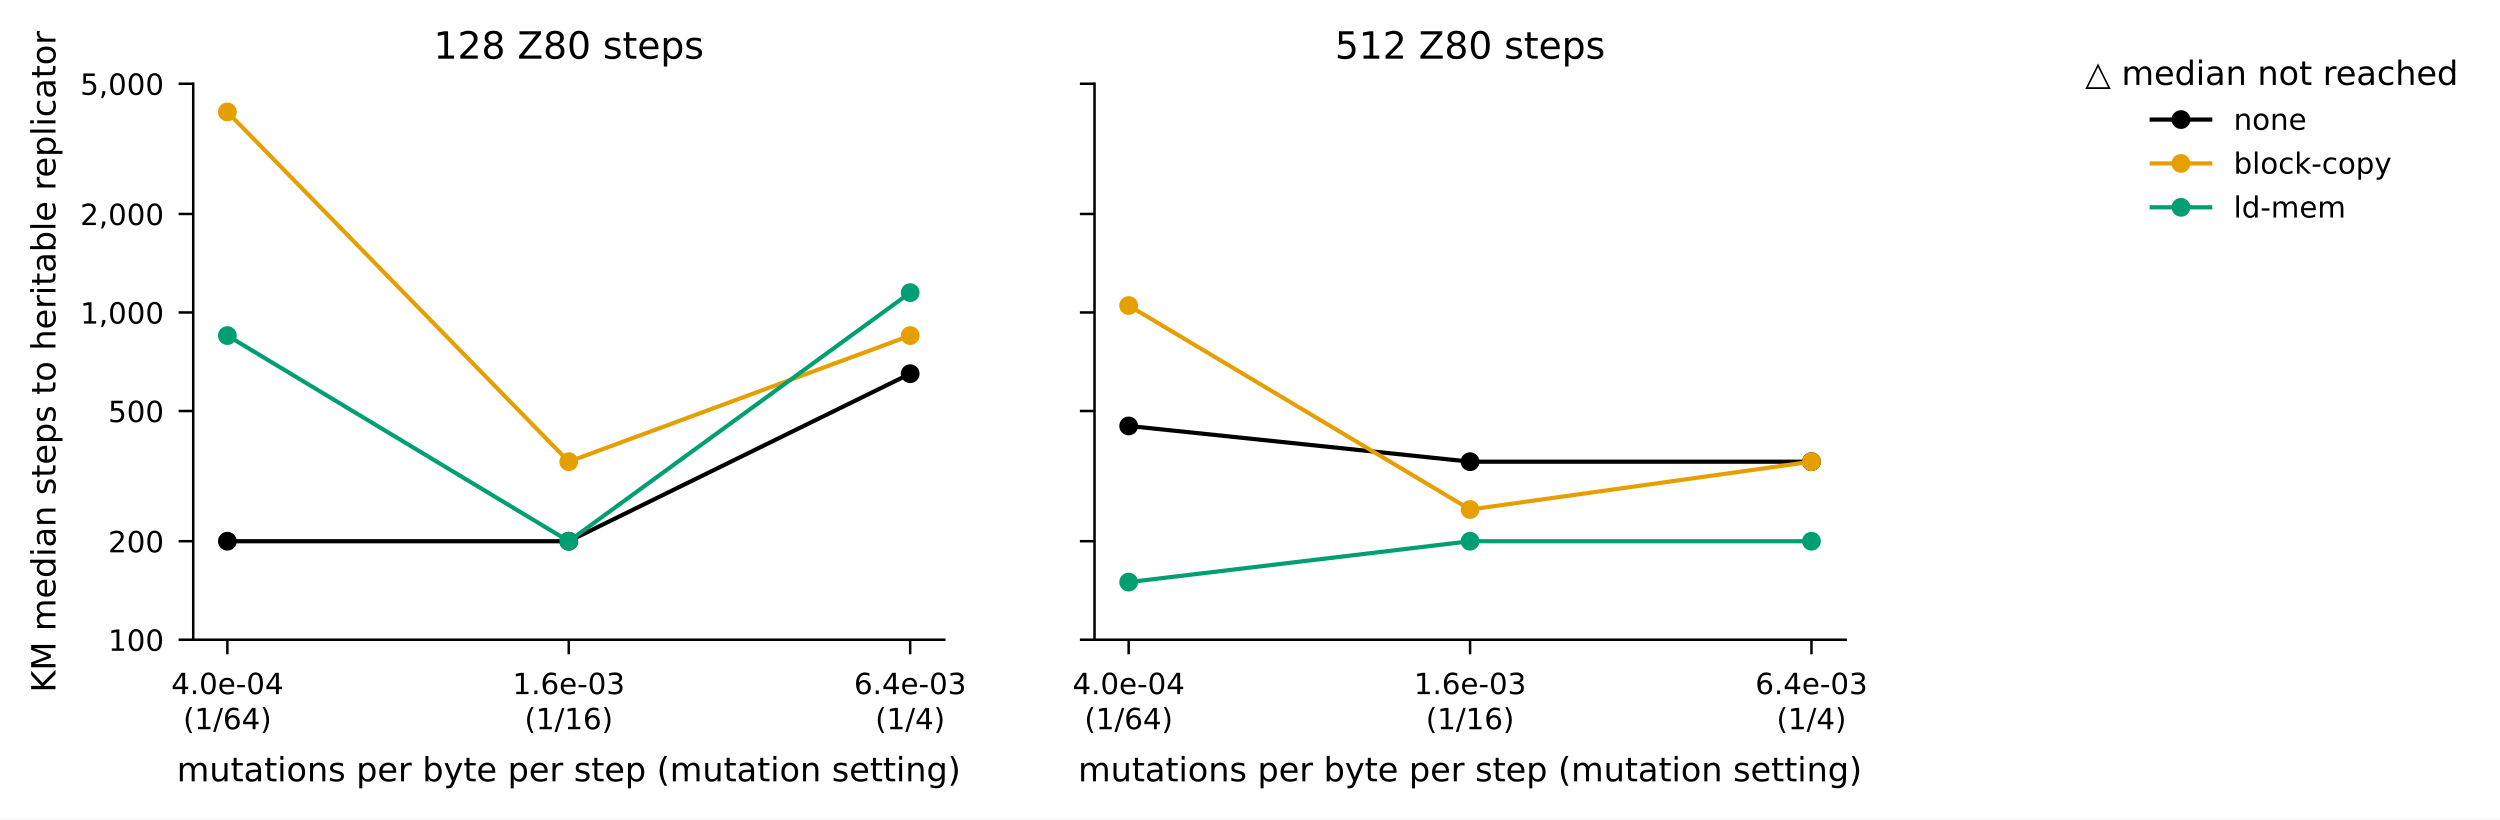
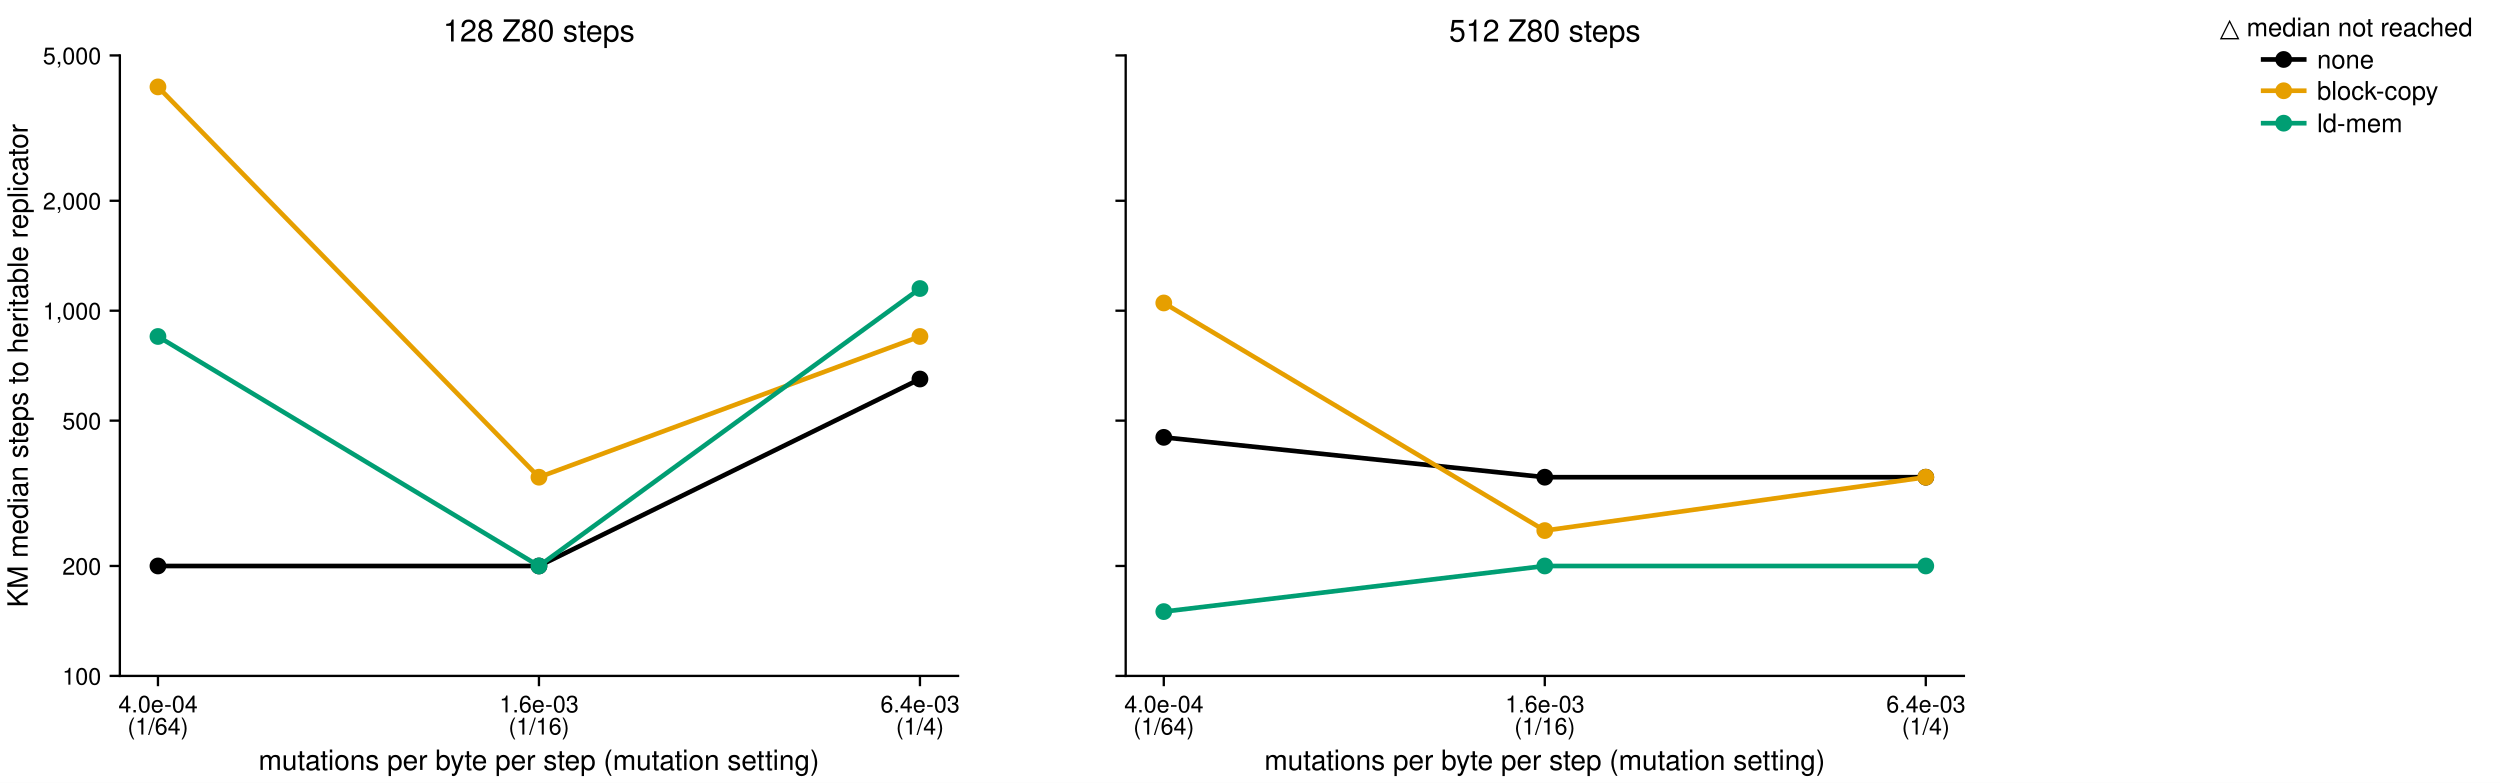
- <svg xmlns="http://www.w3.org/2000/svg" xmlns:xlink="http://www.w3.org/1999/xlink" width="598.275pt" height="196.097pt" viewBox="0 0 598.275 196.097" version="1.1">
+ <svg xmlns="http://www.w3.org/2000/svg" xmlns:xlink="http://www.w3.org/1999/xlink" width="536.1pt" height="167.877pt" viewBox="0 0 536.1 167.877" version="1.1">
  <defs>
    <style type="text/css">*{stroke-linejoin: round; stroke-linecap: butt}</style>
  </defs>
  <g id="figure_1">
    <g id="patch_1">
-       <path d="M 0 196.097  L 598.275 196.097  L 598.275 0  L 0 0  z " style="fill: #ffffff" />
+       <path d="M 0 167.877  L 536.1 167.877  L 536.1 0  L 0 0  z " style="fill: #ffffff" />
    </g>
    <g id="axes_1">
      <g id="patch_2">
-         <path d="M 46.24 153.094  L 225.983 153.094  L 225.983 20.038  L 46.24 20.038  z " style="fill: #ffffff" />
+         <path d="M 25.702 144.942  L 205.444 144.942  L 205.444 11.886  L 25.702 11.886  z " style="fill: #ffffff" />
      </g>
      <g id="matplotlib.axis_1">
        <g id="xtick_1">
          <g id="line2d_1">
            <defs>
-               <path id="m08d2c8165e" d="M 0 0  L 0 3.5  " style="stroke: #000000; stroke-width: 0.6" />
+               <path id="m6f0fa02951" d="M 0 0  L 0 2.2  " style="stroke: #000000; stroke-width: 0.5" />
            </defs>
            <g>
-               <use xlink:href="#m08d2c8165e" x="54.41" y="153.094" style="stroke: #000000; stroke-width: 0.6" />
+               <use xlink:href="#m6f0fa02951" x="33.872" y="144.942" style="stroke: #000000; stroke-width: 0.5" />
            </g>
          </g>
          <g id="text_1">
-             <text style="font-size: 7px; font-family: 'DejaVu Sans', 'Bitstream Vera Sans', 'Computer Modern Sans Serif', 'Lucida Grande', 'Verdana', 'Geneva', 'Lucid', 'Arial', 'Helvetica', 'Avant Garde', sans-serif" transform="translate(40.97425 166.1129)">4.0e-04</text>
-             <text style="font-size: 7px; font-family: 'DejaVu Sans', 'Bitstream Vera Sans', 'Computer Modern Sans Serif', 'Lucida Grande', 'Verdana', 'Geneva', 'Lucid', 'Arial', 'Helvetica', 'Avant Garde', sans-serif" transform="translate(43.81964 174.5143)">(1/64)</text>
+             <text style="font-size: 5px; font-family: 'Helvetica', 'Arial', 'Liberation Sans', 'DejaVu Sans', sans-serif" transform="translate(25.39354 152.7665)">4.0e-04</text>
+             <text style="font-size: 5px; font-family: 'Helvetica', 'Arial', 'Liberation Sans', 'DejaVu Sans', sans-serif" transform="translate(27.34159 157.515)">(1/64)</text>
          </g>
        </g>
        <g id="xtick_2">
          <g id="line2d_2">
            <g>
-               <use xlink:href="#m08d2c8165e" x="136.111" y="153.094" style="stroke: #000000; stroke-width: 0.6" />
+               <use xlink:href="#m6f0fa02951" x="115.573" y="144.942" style="stroke: #000000; stroke-width: 0.5" />
            </g>
          </g>
          <g id="text_2">
-             <text style="font-size: 7px; font-family: 'DejaVu Sans', 'Bitstream Vera Sans', 'Computer Modern Sans Serif', 'Lucida Grande', 'Verdana', 'Geneva', 'Lucid', 'Arial', 'Helvetica', 'Avant Garde', sans-serif" transform="translate(122.6753 166.1129)">1.6e-03</text>
-             <text style="font-size: 7px; font-family: 'DejaVu Sans', 'Bitstream Vera Sans', 'Computer Modern Sans Serif', 'Lucida Grande', 'Verdana', 'Geneva', 'Lucid', 'Arial', 'Helvetica', 'Avant Garde', sans-serif" transform="translate(125.5207 174.5143)">(1/16)</text>
+             <text style="font-size: 5px; font-family: 'Helvetica', 'Arial', 'Liberation Sans', 'DejaVu Sans', sans-serif" transform="translate(107.0946 152.7665)">1.6e-03</text>
+             <text style="font-size: 5px; font-family: 'Helvetica', 'Arial', 'Liberation Sans', 'DejaVu Sans', sans-serif" transform="translate(109.0426 157.515)">(1/16)</text>
          </g>
        </g>
        <g id="xtick_3">
          <g id="line2d_3">
            <g>
-               <use xlink:href="#m08d2c8165e" x="217.813" y="153.094" style="stroke: #000000; stroke-width: 0.6" />
+               <use xlink:href="#m6f0fa02951" x="197.274" y="144.942" style="stroke: #000000; stroke-width: 0.5" />
            </g>
          </g>
          <g id="text_3">
-             <text style="font-size: 7px; font-family: 'DejaVu Sans', 'Bitstream Vera Sans', 'Computer Modern Sans Serif', 'Lucida Grande', 'Verdana', 'Geneva', 'Lucid', 'Arial', 'Helvetica', 'Avant Garde', sans-serif" transform="translate(204.3763 166.1129)">6.4e-03</text>
-             <text style="font-size: 7px; font-family: 'DejaVu Sans', 'Bitstream Vera Sans', 'Computer Modern Sans Serif', 'Lucida Grande', 'Verdana', 'Geneva', 'Lucid', 'Arial', 'Helvetica', 'Avant Garde', sans-serif" transform="translate(209.4486 174.5143)">(1/4)</text>
+             <text style="font-size: 5px; font-family: 'Helvetica', 'Arial', 'Liberation Sans', 'DejaVu Sans', sans-serif" transform="translate(188.7956 152.7665)">6.4e-03</text>
+             <text style="font-size: 5px; font-family: 'Helvetica', 'Arial', 'Liberation Sans', 'DejaVu Sans', sans-serif" transform="translate(192.1339 157.515)">(1/4)</text>
          </g>
        </g>
        <g id="text_4">
-           <text style="font-size: 8px; font-family: 'DejaVu Sans', 'Bitstream Vera Sans', 'Computer Modern Sans Serif', 'Lucida Grande', 'Verdana', 'Geneva', 'Lucid', 'Arial', 'Helvetica', 'Avant Garde', sans-serif; text-anchor: middle" x="136.111" y="186.975" transform="rotate(-0 136.1115 186.9754)">mutations per byte per step (mutation setting)</text>
+           <text style="font-size: 6px; font-family: 'Helvetica', 'Arial', 'Liberation Sans', 'DejaVu Sans', sans-serif; text-anchor: middle" x="115.573" y="165.11" transform="rotate(-0 115.5727 165.1098)">mutations per byte per step (mutation setting)</text>
        </g>
      </g>
      <g id="matplotlib.axis_2">
        <g id="ytick_1">
          <g id="line2d_4">
            <defs>
-               <path id="m6458110f18" d="M 0 0  L -3.5 0  " style="stroke: #000000; stroke-width: 0.6" />
+               <path id="m65be982e08" d="M 0 0  L -2.2 0  " style="stroke: #000000; stroke-width: 0.5" />
            </defs>
            <g>
-               <use xlink:href="#m6458110f18" x="46.24" y="153.094" style="stroke: #000000; stroke-width: 0.6" />
+               <use xlink:href="#m65be982e08" x="25.702" y="144.942" style="stroke: #000000; stroke-width: 0.5" />
            </g>
          </g>
          <g id="text_5">
-             <text style="font-size: 7px; font-family: 'DejaVu Sans', 'Bitstream Vera Sans', 'Computer Modern Sans Serif', 'Lucida Grande', 'Verdana', 'Geneva', 'Lucid', 'Arial', 'Helvetica', 'Avant Garde', sans-serif; text-anchor: end" x="39.24" y="155.753" transform="rotate(-0 39.24031 155.7531)">100</text>
+             <text style="font-size: 5px; font-family: 'Helvetica', 'Arial', 'Liberation Sans', 'DejaVu Sans', sans-serif; text-anchor: end" x="21.702" y="146.817" transform="rotate(-0 21.70156 146.817)">100</text>
          </g>
        </g>
        <g id="ytick_2">
          <g id="line2d_5">
            <g>
-               <use xlink:href="#m6458110f18" x="46.24" y="129.519" style="stroke: #000000; stroke-width: 0.6" />
+               <use xlink:href="#m65be982e08" x="25.702" y="121.367" style="stroke: #000000; stroke-width: 0.5" />
            </g>
          </g>
          <g id="text_6">
-             <text style="font-size: 7px; font-family: 'DejaVu Sans', 'Bitstream Vera Sans', 'Computer Modern Sans Serif', 'Lucida Grande', 'Verdana', 'Geneva', 'Lucid', 'Arial', 'Helvetica', 'Avant Garde', sans-serif; text-anchor: end" x="39.24" y="132.178" transform="rotate(-0 39.24031 132.1777)">200</text>
+             <text style="font-size: 5px; font-family: 'Helvetica', 'Arial', 'Liberation Sans', 'DejaVu Sans', sans-serif; text-anchor: end" x="21.702" y="123.242" transform="rotate(-0 21.70156 123.2416)">200</text>
          </g>
        </g>
        <g id="ytick_3">
          <g id="line2d_6">
            <g>
-               <use xlink:href="#m6458110f18" x="46.24" y="98.354" style="stroke: #000000; stroke-width: 0.6" />
+               <use xlink:href="#m65be982e08" x="25.702" y="90.202" style="stroke: #000000; stroke-width: 0.5" />
            </g>
          </g>
          <g id="text_7">
-             <text style="font-size: 7px; font-family: 'DejaVu Sans', 'Bitstream Vera Sans', 'Computer Modern Sans Serif', 'Lucida Grande', 'Verdana', 'Geneva', 'Lucid', 'Arial', 'Helvetica', 'Avant Garde', sans-serif; text-anchor: end" x="39.24" y="101.013" transform="rotate(-0 39.24031 101.0128)">500</text>
+             <text style="font-size: 5px; font-family: 'Helvetica', 'Arial', 'Liberation Sans', 'DejaVu Sans', sans-serif; text-anchor: end" x="21.702" y="92.077" transform="rotate(-0 21.70156 92.07668)">500</text>
          </g>
        </g>
        <g id="ytick_4">
          <g id="line2d_7">
            <g>
-               <use xlink:href="#m6458110f18" x="46.24" y="74.778" style="stroke: #000000; stroke-width: 0.6" />
+               <use xlink:href="#m65be982e08" x="25.702" y="66.626" style="stroke: #000000; stroke-width: 0.5" />
            </g>
          </g>
          <g id="text_8">
-             <text style="font-size: 7px; font-family: 'DejaVu Sans', 'Bitstream Vera Sans', 'Computer Modern Sans Serif', 'Lucida Grande', 'Verdana', 'Geneva', 'Lucid', 'Arial', 'Helvetica', 'Avant Garde', sans-serif; text-anchor: end" x="39.24" y="77.437" transform="rotate(-0 39.24031 77.43739)">1,000</text>
+             <text style="font-size: 5px; font-family: 'Helvetica', 'Arial', 'Liberation Sans', 'DejaVu Sans', sans-serif; text-anchor: end" x="21.702" y="68.501" transform="rotate(-0 21.70156 68.50132)">1,000</text>
          </g>
        </g>
        <g id="ytick_5">
          <g id="line2d_8">
            <g>
-               <use xlink:href="#m6458110f18" x="46.24" y="51.203" style="stroke: #000000; stroke-width: 0.6" />
+               <use xlink:href="#m65be982e08" x="25.702" y="43.051" style="stroke: #000000; stroke-width: 0.5" />
            </g>
          </g>
          <g id="text_9">
-             <text style="font-size: 7px; font-family: 'DejaVu Sans', 'Bitstream Vera Sans', 'Computer Modern Sans Serif', 'Lucida Grande', 'Verdana', 'Geneva', 'Lucid', 'Arial', 'Helvetica', 'Avant Garde', sans-serif; text-anchor: end" x="39.24" y="53.862" transform="rotate(-0 39.24031 53.86201)">2,000</text>
+             <text style="font-size: 5px; font-family: 'Helvetica', 'Arial', 'Liberation Sans', 'DejaVu Sans', sans-serif; text-anchor: end" x="21.702" y="44.926" transform="rotate(-0 21.70156 44.92594)">2,000</text>
          </g>
        </g>
        <g id="ytick_6">
          <g id="line2d_9">
            <g>
-               <use xlink:href="#m6458110f18" x="46.24" y="20.038" style="stroke: #000000; stroke-width: 0.6" />
+               <use xlink:href="#m65be982e08" x="25.702" y="11.886" style="stroke: #000000; stroke-width: 0.5" />
            </g>
          </g>
          <g id="text_10">
-             <text style="font-size: 7px; font-family: 'DejaVu Sans', 'Bitstream Vera Sans', 'Computer Modern Sans Serif', 'Lucida Grande', 'Verdana', 'Geneva', 'Lucid', 'Arial', 'Helvetica', 'Avant Garde', sans-serif; text-anchor: end" x="39.24" y="22.697" transform="rotate(-0 39.24031 22.69707)">5,000</text>
+             <text style="font-size: 5px; font-family: 'Helvetica', 'Arial', 'Liberation Sans', 'DejaVu Sans', sans-serif; text-anchor: end" x="21.702" y="13.761" transform="rotate(-0 21.70156 13.761)">5,000</text>
          </g>
        </g>
        <g id="text_11">
-           <text style="font-size: 8px; font-family: 'DejaVu Sans', 'Bitstream Vera Sans', 'Computer Modern Sans Serif', 'Lucida Grande', 'Verdana', 'Geneva', 'Lucid', 'Arial', 'Helvetica', 'Avant Garde', sans-serif; text-anchor: middle" x="13.279" y="86.566" transform="rotate(-90 13.27875 86.56589)">KM median steps to heritable replicator</text>
+           <text style="font-size: 6px; font-family: 'Helvetica', 'Arial', 'Liberation Sans', 'DejaVu Sans', sans-serif; text-anchor: middle" x="5.94" y="78.414" transform="rotate(-90 5.94 78.414)">KM median steps to heritable replicator</text>
        </g>
      </g>
      <g id="line2d_10">
-         <path d="M 217.813 89.43  L 136.111 129.519  L 54.41 129.519  " clip-path="url(#pa52a1757a3)" style="fill: none; stroke: #000000; stroke-linecap: square" />
+         <path d="M 197.274 81.278  L 115.573 121.367  L 33.872 121.367  " clip-path="url(#p2dffeeaa88)" style="fill: none; stroke: #000000; stroke-linecap: square" />
        <defs>
-           <path id="m6180ba993c" d="M 0 1.75  C 0.464 1.75 0.909 1.566 1.237 1.237  C 1.566 0.909 1.75 0.464 1.75 0  C 1.75 -0.464 1.566 -0.909 1.237 -1.237  C 0.909 -1.566 0.464 -1.75 0 -1.75  C -0.464 -1.75 -0.909 -1.566 -1.237 -1.237  C -1.566 -0.909 -1.75 -0.464 -1.75 0  C -1.75 0.464 -1.566 0.909 -1.237 1.237  C -0.909 1.566 -0.464 1.75 0 1.75  z " style="stroke: #000000" />
+           <path id="m3561cf6b6a" d="M 0 1.5  C 0.398 1.5 0.779 1.342 1.061 1.061  C 1.342 0.779 1.5 0.398 1.5 0  C 1.5 -0.398 1.342 -0.779 1.061 -1.061  C 0.779 -1.342 0.398 -1.5 0 -1.5  C -0.398 -1.5 -0.779 -1.342 -1.061 -1.061  C -1.342 -0.779 -1.5 -0.398 -1.5 0  C -1.5 0.398 -1.342 0.779 -1.061 1.061  C -0.779 1.342 -0.398 1.5 0 1.5  z " style="stroke: #000000; stroke-width: 0.6" />
        </defs>
-         <g clip-path="url(#pa52a1757a3)">
-           <use xlink:href="#m6180ba993c" x="217.813" y="89.43" style="stroke: #000000" />
-           <use xlink:href="#m6180ba993c" x="136.111" y="129.519" style="stroke: #000000" />
-           <use xlink:href="#m6180ba993c" x="54.41" y="129.519" style="stroke: #000000" />
+         <g clip-path="url(#p2dffeeaa88)">
+           <use xlink:href="#m3561cf6b6a" x="197.274" y="81.278" style="stroke: #000000; stroke-width: 0.6" />
+           <use xlink:href="#m3561cf6b6a" x="115.573" y="121.367" style="stroke: #000000; stroke-width: 0.6" />
+           <use xlink:href="#m3561cf6b6a" x="33.872" y="121.367" style="stroke: #000000; stroke-width: 0.6" />
        </g>
      </g>
      <g id="line2d_11" />
      <g id="line2d_12">
-         <path d="M 217.813 80.306  L 136.111 110.485  L 54.41 26.788  " clip-path="url(#pa52a1757a3)" style="fill: none; stroke: #e69f00; stroke-linecap: square" />
+         <path d="M 197.274 72.154  L 115.573 102.333  L 33.872 18.636  " clip-path="url(#p2dffeeaa88)" style="fill: none; stroke: #e69f00; stroke-linecap: square" />
        <defs>
-           <path id="me42716a0d8" d="M 0 1.75  C 0.464 1.75 0.909 1.566 1.237 1.237  C 1.566 0.909 1.75 0.464 1.75 0  C 1.75 -0.464 1.566 -0.909 1.237 -1.237  C 0.909 -1.566 0.464 -1.75 0 -1.75  C -0.464 -1.75 -0.909 -1.566 -1.237 -1.237  C -1.566 -0.909 -1.75 -0.464 -1.75 0  C -1.75 0.464 -1.566 0.909 -1.237 1.237  C -0.909 1.566 -0.464 1.75 0 1.75  z " style="stroke: #e69f00" />
+           <path id="md699d7820b" d="M 0 1.5  C 0.398 1.5 0.779 1.342 1.061 1.061  C 1.342 0.779 1.5 0.398 1.5 0  C 1.5 -0.398 1.342 -0.779 1.061 -1.061  C 0.779 -1.342 0.398 -1.5 0 -1.5  C -0.398 -1.5 -0.779 -1.342 -1.061 -1.061  C -1.342 -0.779 -1.5 -0.398 -1.5 0  C -1.5 0.398 -1.342 0.779 -1.061 1.061  C -0.779 1.342 -0.398 1.5 0 1.5  z " style="stroke: #e69f00; stroke-width: 0.6" />
        </defs>
-         <g clip-path="url(#pa52a1757a3)">
-           <use xlink:href="#me42716a0d8" x="217.813" y="80.306" style="fill: #e69f00; stroke: #e69f00" />
-           <use xlink:href="#me42716a0d8" x="136.111" y="110.485" style="fill: #e69f00; stroke: #e69f00" />
-           <use xlink:href="#me42716a0d8" x="54.41" y="26.788" style="fill: #e69f00; stroke: #e69f00" />
+         <g clip-path="url(#p2dffeeaa88)">
+           <use xlink:href="#md699d7820b" x="197.274" y="72.154" style="fill: #e69f00; stroke: #e69f00; stroke-width: 0.6" />
+           <use xlink:href="#md699d7820b" x="115.573" y="102.333" style="fill: #e69f00; stroke: #e69f00; stroke-width: 0.6" />
+           <use xlink:href="#md699d7820b" x="33.872" y="18.636" style="fill: #e69f00; stroke: #e69f00; stroke-width: 0.6" />
        </g>
      </g>
      <g id="line2d_13" />
      <g id="line2d_14">
-         <path d="M 217.813 70.025  L 136.111 129.519  L 54.41 80.306  " clip-path="url(#pa52a1757a3)" style="fill: none; stroke: #009e73; stroke-linecap: square" />
+         <path d="M 197.274 61.873  L 115.573 121.367  L 33.872 72.154  " clip-path="url(#p2dffeeaa88)" style="fill: none; stroke: #009e73; stroke-linecap: square" />
        <defs>
-           <path id="m44ba10d159" d="M 0 1.75  C 0.464 1.75 0.909 1.566 1.237 1.237  C 1.566 0.909 1.75 0.464 1.75 0  C 1.75 -0.464 1.566 -0.909 1.237 -1.237  C 0.909 -1.566 0.464 -1.75 0 -1.75  C -0.464 -1.75 -0.909 -1.566 -1.237 -1.237  C -1.566 -0.909 -1.75 -0.464 -1.75 0  C -1.75 0.464 -1.566 0.909 -1.237 1.237  C -0.909 1.566 -0.464 1.75 0 1.75  z " style="stroke: #009e73" />
+           <path id="mbed5faee8a" d="M 0 1.5  C 0.398 1.5 0.779 1.342 1.061 1.061  C 1.342 0.779 1.5 0.398 1.5 0  C 1.5 -0.398 1.342 -0.779 1.061 -1.061  C 0.779 -1.342 0.398 -1.5 0 -1.5  C -0.398 -1.5 -0.779 -1.342 -1.061 -1.061  C -1.342 -0.779 -1.5 -0.398 -1.5 0  C -1.5 0.398 -1.342 0.779 -1.061 1.061  C -0.779 1.342 -0.398 1.5 0 1.5  z " style="stroke: #009e73; stroke-width: 0.6" />
        </defs>
-         <g clip-path="url(#pa52a1757a3)">
-           <use xlink:href="#m44ba10d159" x="217.813" y="70.025" style="fill: #009e73; stroke: #009e73" />
-           <use xlink:href="#m44ba10d159" x="136.111" y="129.519" style="fill: #009e73; stroke: #009e73" />
-           <use xlink:href="#m44ba10d159" x="54.41" y="80.306" style="fill: #009e73; stroke: #009e73" />
+         <g clip-path="url(#p2dffeeaa88)">
+           <use xlink:href="#mbed5faee8a" x="197.274" y="61.873" style="fill: #009e73; stroke: #009e73; stroke-width: 0.6" />
+           <use xlink:href="#mbed5faee8a" x="115.573" y="121.367" style="fill: #009e73; stroke: #009e73; stroke-width: 0.6" />
+           <use xlink:href="#mbed5faee8a" x="33.872" y="72.154" style="fill: #009e73; stroke: #009e73; stroke-width: 0.6" />
        </g>
      </g>
      <g id="line2d_15" />
      <g id="patch_3">
-         <path d="M 46.24 153.094  L 46.24 20.038  " style="fill: none; stroke: #000000; stroke-width: 0.6; stroke-linejoin: miter; stroke-linecap: square" />
+         <path d="M 25.702 144.942  L 25.702 11.886  " style="fill: none; stroke: #000000; stroke-width: 0.5; stroke-linejoin: miter; stroke-linecap: square" />
      </g>
      <g id="patch_4">
-         <path d="M 46.24 153.094  L 225.983 153.094  " style="fill: none; stroke: #000000; stroke-width: 0.6; stroke-linejoin: miter; stroke-linecap: square" />
+         <path d="M 25.702 144.942  L 205.444 144.942  " style="fill: none; stroke: #000000; stroke-width: 0.5; stroke-linejoin: miter; stroke-linecap: square" />
      </g>
      <g id="text_12">
-         <text style="font-size: 9px; font-family: 'DejaVu Sans', 'Bitstream Vera Sans', 'Computer Modern Sans Serif', 'Lucida Grande', 'Verdana', 'Geneva', 'Lucid', 'Arial', 'Helvetica', 'Avant Garde', sans-serif; text-anchor: middle" x="136.111" y="14.038" transform="rotate(-0 136.1115 14.03789)">128 Z80 steps</text>
+         <text style="font-size: 6.5px; font-family: 'Helvetica', 'Arial', 'Liberation Sans', 'DejaVu Sans', sans-serif; text-anchor: middle" x="115.573" y="8.886" transform="rotate(-0 115.5727 8.886)">128 Z80 steps</text>
      </g>
    </g>
    <g id="axes_2">
      <g id="patch_5">
-         <path d="M 261.931 153.094  L 441.673 153.094  L 441.673 20.038  L 261.931 20.038  z " style="fill: #ffffff" />
+         <path d="M 241.392 144.942  L 421.135 144.942  L 421.135 11.886  L 241.392 11.886  z " style="fill: #ffffff" />
      </g>
      <g id="matplotlib.axis_3">
        <g id="xtick_4">
          <g id="line2d_16">
            <g>
-               <use xlink:href="#m08d2c8165e" x="270.101" y="153.094" style="stroke: #000000; stroke-width: 0.6" />
+               <use xlink:href="#m6f0fa02951" x="249.562" y="144.942" style="stroke: #000000; stroke-width: 0.5" />
            </g>
          </g>
          <g id="text_13">
-             <text style="font-size: 7px; font-family: 'DejaVu Sans', 'Bitstream Vera Sans', 'Computer Modern Sans Serif', 'Lucida Grande', 'Verdana', 'Geneva', 'Lucid', 'Arial', 'Helvetica', 'Avant Garde', sans-serif" transform="translate(256.665 166.1129)">4.0e-04</text>
-             <text style="font-size: 7px; font-family: 'DejaVu Sans', 'Bitstream Vera Sans', 'Computer Modern Sans Serif', 'Lucida Grande', 'Verdana', 'Geneva', 'Lucid', 'Arial', 'Helvetica', 'Avant Garde', sans-serif" transform="translate(259.5104 174.5143)">(1/64)</text>
+             <text style="font-size: 5px; font-family: 'Helvetica', 'Arial', 'Liberation Sans', 'DejaVu Sans', sans-serif" transform="translate(241.0843 152.7665)">4.0e-04</text>
+             <text style="font-size: 5px; font-family: 'Helvetica', 'Arial', 'Liberation Sans', 'DejaVu Sans', sans-serif" transform="translate(243.0324 157.515)">(1/64)</text>
          </g>
        </g>
        <g id="xtick_5">
          <g id="line2d_17">
            <g>
-               <use xlink:href="#m08d2c8165e" x="351.802" y="153.094" style="stroke: #000000; stroke-width: 0.6" />
+               <use xlink:href="#m6f0fa02951" x="331.263" y="144.942" style="stroke: #000000; stroke-width: 0.5" />
            </g>
          </g>
          <g id="text_14">
-             <text style="font-size: 7px; font-family: 'DejaVu Sans', 'Bitstream Vera Sans', 'Computer Modern Sans Serif', 'Lucida Grande', 'Verdana', 'Geneva', 'Lucid', 'Arial', 'Helvetica', 'Avant Garde', sans-serif" transform="translate(338.3661 166.1129)">1.6e-03</text>
-             <text style="font-size: 7px; font-family: 'DejaVu Sans', 'Bitstream Vera Sans', 'Computer Modern Sans Serif', 'Lucida Grande', 'Verdana', 'Geneva', 'Lucid', 'Arial', 'Helvetica', 'Avant Garde', sans-serif" transform="translate(341.2115 174.5143)">(1/16)</text>
+             <text style="font-size: 5px; font-family: 'Helvetica', 'Arial', 'Liberation Sans', 'DejaVu Sans', sans-serif" transform="translate(322.7854 152.7665)">1.6e-03</text>
+             <text style="font-size: 5px; font-family: 'Helvetica', 'Arial', 'Liberation Sans', 'DejaVu Sans', sans-serif" transform="translate(324.7334 157.515)">(1/16)</text>
          </g>
        </g>
        <g id="xtick_6">
          <g id="line2d_18">
            <g>
-               <use xlink:href="#m08d2c8165e" x="433.503" y="153.094" style="stroke: #000000; stroke-width: 0.6" />
+               <use xlink:href="#m6f0fa02951" x="412.965" y="144.942" style="stroke: #000000; stroke-width: 0.5" />
            </g>
          </g>
          <g id="text_15">
-             <text style="font-size: 7px; font-family: 'DejaVu Sans', 'Bitstream Vera Sans', 'Computer Modern Sans Serif', 'Lucida Grande', 'Verdana', 'Geneva', 'Lucid', 'Arial', 'Helvetica', 'Avant Garde', sans-serif" transform="translate(420.0671 166.1129)">6.4e-03</text>
-             <text style="font-size: 7px; font-family: 'DejaVu Sans', 'Bitstream Vera Sans', 'Computer Modern Sans Serif', 'Lucida Grande', 'Verdana', 'Geneva', 'Lucid', 'Arial', 'Helvetica', 'Avant Garde', sans-serif" transform="translate(425.1394 174.5143)">(1/4)</text>
+             <text style="font-size: 5px; font-family: 'Helvetica', 'Arial', 'Liberation Sans', 'DejaVu Sans', sans-serif" transform="translate(404.4864 152.7665)">6.4e-03</text>
+             <text style="font-size: 5px; font-family: 'Helvetica', 'Arial', 'Liberation Sans', 'DejaVu Sans', sans-serif" transform="translate(407.8247 157.515)">(1/4)</text>
          </g>
        </g>
        <g id="text_16">
-           <text style="font-size: 8px; font-family: 'DejaVu Sans', 'Bitstream Vera Sans', 'Computer Modern Sans Serif', 'Lucida Grande', 'Verdana', 'Geneva', 'Lucid', 'Arial', 'Helvetica', 'Avant Garde', sans-serif; text-anchor: middle" x="351.802" y="186.975" transform="rotate(-0 351.8022 186.9754)">mutations per byte per step (mutation setting)</text>
+           <text style="font-size: 6px; font-family: 'Helvetica', 'Arial', 'Liberation Sans', 'DejaVu Sans', sans-serif; text-anchor: middle" x="331.263" y="165.11" transform="rotate(-0 331.2635 165.1098)">mutations per byte per step (mutation setting)</text>
        </g>
      </g>
      <g id="matplotlib.axis_4">
        <g id="ytick_7">
          <g id="line2d_19">
            <g>
-               <use xlink:href="#m6458110f18" x="261.931" y="153.094" style="stroke: #000000; stroke-width: 0.6" />
+               <use xlink:href="#m65be982e08" x="241.392" y="144.942" style="stroke: #000000; stroke-width: 0.5" />
            </g>
          </g>
        </g>
        <g id="ytick_8">
          <g id="line2d_20">
            <g>
-               <use xlink:href="#m6458110f18" x="261.931" y="129.519" style="stroke: #000000; stroke-width: 0.6" />
+               <use xlink:href="#m65be982e08" x="241.392" y="121.367" style="stroke: #000000; stroke-width: 0.5" />
            </g>
          </g>
        </g>
        <g id="ytick_9">
          <g id="line2d_21">
            <g>
-               <use xlink:href="#m6458110f18" x="261.931" y="98.354" style="stroke: #000000; stroke-width: 0.6" />
+               <use xlink:href="#m65be982e08" x="241.392" y="90.202" style="stroke: #000000; stroke-width: 0.5" />
            </g>
          </g>
        </g>
        <g id="ytick_10">
          <g id="line2d_22">
            <g>
-               <use xlink:href="#m6458110f18" x="261.931" y="74.778" style="stroke: #000000; stroke-width: 0.6" />
+               <use xlink:href="#m65be982e08" x="241.392" y="66.626" style="stroke: #000000; stroke-width: 0.5" />
            </g>
          </g>
        </g>
        <g id="ytick_11">
          <g id="line2d_23">
            <g>
-               <use xlink:href="#m6458110f18" x="261.931" y="51.203" style="stroke: #000000; stroke-width: 0.6" />
+               <use xlink:href="#m65be982e08" x="241.392" y="43.051" style="stroke: #000000; stroke-width: 0.5" />
            </g>
          </g>
        </g>
        <g id="ytick_12">
          <g id="line2d_24">
            <g>
-               <use xlink:href="#m6458110f18" x="261.931" y="20.038" style="stroke: #000000; stroke-width: 0.6" />
+               <use xlink:href="#m65be982e08" x="241.392" y="11.886" style="stroke: #000000; stroke-width: 0.5" />
            </g>
          </g>
        </g>
      </g>
      <g id="line2d_25">
-         <path d="M 433.503 110.485  L 351.802 110.485  L 270.101 101.937  " clip-path="url(#pad466b35cc)" style="fill: none; stroke: #000000; stroke-linecap: square" />
-         <g clip-path="url(#pad466b35cc)">
-           <use xlink:href="#m6180ba993c" x="433.503" y="110.485" style="stroke: #000000" />
-           <use xlink:href="#m6180ba993c" x="351.802" y="110.485" style="stroke: #000000" />
-           <use xlink:href="#m6180ba993c" x="270.101" y="101.937" style="stroke: #000000" />
+         <path d="M 412.965 102.333  L 331.263 102.333  L 249.562 93.785  " clip-path="url(#pf3b9cedb4f)" style="fill: none; stroke: #000000; stroke-linecap: square" />
+         <g clip-path="url(#pf3b9cedb4f)">
+           <use xlink:href="#m3561cf6b6a" x="412.965" y="102.333" style="stroke: #000000; stroke-width: 0.6" />
+           <use xlink:href="#m3561cf6b6a" x="331.263" y="102.333" style="stroke: #000000; stroke-width: 0.6" />
+           <use xlink:href="#m3561cf6b6a" x="249.562" y="93.785" style="stroke: #000000; stroke-width: 0.6" />
        </g>
      </g>
      <g id="line2d_26" />
      <g id="line2d_27">
-         <path d="M 433.503 110.485  L 351.802 121.929  L 270.101 73.119  " clip-path="url(#pad466b35cc)" style="fill: none; stroke: #e69f00; stroke-linecap: square" />
-         <g clip-path="url(#pad466b35cc)">
-           <use xlink:href="#me42716a0d8" x="433.503" y="110.485" style="fill: #e69f00; stroke: #e69f00" />
-           <use xlink:href="#me42716a0d8" x="351.802" y="121.929" style="fill: #e69f00; stroke: #e69f00" />
-           <use xlink:href="#me42716a0d8" x="270.101" y="73.119" style="fill: #e69f00; stroke: #e69f00" />
+         <path d="M 412.965 102.333  L 331.263 113.777  L 249.562 64.967  " clip-path="url(#pf3b9cedb4f)" style="fill: none; stroke: #e69f00; stroke-linecap: square" />
+         <g clip-path="url(#pf3b9cedb4f)">
+           <use xlink:href="#md699d7820b" x="412.965" y="102.333" style="fill: #e69f00; stroke: #e69f00; stroke-width: 0.6" />
+           <use xlink:href="#md699d7820b" x="331.263" y="113.777" style="fill: #e69f00; stroke: #e69f00; stroke-width: 0.6" />
+           <use xlink:href="#md699d7820b" x="249.562" y="64.967" style="fill: #e69f00; stroke: #e69f00; stroke-width: 0.6" />
        </g>
      </g>
      <g id="line2d_28" />
      <g id="line2d_29">
-         <path d="M 433.503 129.519  L 351.802 129.519  L 270.101 139.303  " clip-path="url(#pad466b35cc)" style="fill: none; stroke: #009e73; stroke-linecap: square" />
-         <g clip-path="url(#pad466b35cc)">
-           <use xlink:href="#m44ba10d159" x="433.503" y="129.519" style="fill: #009e73; stroke: #009e73" />
-           <use xlink:href="#m44ba10d159" x="351.802" y="129.519" style="fill: #009e73; stroke: #009e73" />
-           <use xlink:href="#m44ba10d159" x="270.101" y="139.303" style="fill: #009e73; stroke: #009e73" />
+         <path d="M 412.965 121.367  L 331.263 121.367  L 249.562 131.151  " clip-path="url(#pf3b9cedb4f)" style="fill: none; stroke: #009e73; stroke-linecap: square" />
+         <g clip-path="url(#pf3b9cedb4f)">
+           <use xlink:href="#mbed5faee8a" x="412.965" y="121.367" style="fill: #009e73; stroke: #009e73; stroke-width: 0.6" />
+           <use xlink:href="#mbed5faee8a" x="331.263" y="121.367" style="fill: #009e73; stroke: #009e73; stroke-width: 0.6" />
+           <use xlink:href="#mbed5faee8a" x="249.562" y="131.151" style="fill: #009e73; stroke: #009e73; stroke-width: 0.6" />
        </g>
      </g>
      <g id="line2d_30" />
      <g id="patch_6">
-         <path d="M 261.931 153.094  L 261.931 20.038  " style="fill: none; stroke: #000000; stroke-width: 0.6; stroke-linejoin: miter; stroke-linecap: square" />
+         <path d="M 241.392 144.942  L 241.392 11.886  " style="fill: none; stroke: #000000; stroke-width: 0.5; stroke-linejoin: miter; stroke-linecap: square" />
      </g>
      <g id="patch_7">
-         <path d="M 261.931 153.094  L 441.673 153.094  " style="fill: none; stroke: #000000; stroke-width: 0.6; stroke-linejoin: miter; stroke-linecap: square" />
+         <path d="M 241.392 144.942  L 421.135 144.942  " style="fill: none; stroke: #000000; stroke-width: 0.5; stroke-linejoin: miter; stroke-linecap: square" />
      </g>
      <g id="text_17">
-         <text style="font-size: 9px; font-family: 'DejaVu Sans', 'Bitstream Vera Sans', 'Computer Modern Sans Serif', 'Lucida Grande', 'Verdana', 'Geneva', 'Lucid', 'Arial', 'Helvetica', 'Avant Garde', sans-serif; text-anchor: middle" x="351.802" y="14.038" transform="rotate(-0 351.8022 14.03789)">512 Z80 steps</text>
+         <text style="font-size: 6.5px; font-family: 'Helvetica', 'Arial', 'Liberation Sans', 'DejaVu Sans', sans-serif; text-anchor: middle" x="331.263" y="8.886" transform="rotate(-0 331.2635 8.886)">512 Z80 steps</text>
      </g>
    </g>
    <g id="legend_1">
      <g id="text_18">
-         <text style="font-size: 8px; font-family: 'DejaVu Sans', 'Bitstream Vera Sans', 'Computer Modern Sans Serif', 'Lucida Grande', 'Verdana', 'Geneva', 'Lucid', 'Arial', 'Helvetica', 'Avant Garde', sans-serif; text-anchor: start" x="498.997" y="20.321" transform="rotate(-0 498.997 20.32064)">△ median not reached</text>
+         <text style="font-size: 5.5px; font-family: 'Helvetica', 'Arial', 'Liberation Sans', 'DejaVu Sans', sans-serif; text-anchor: start" x="476.008" y="7.776" transform="rotate(-0 476.0083 7.776172)">△ median not reached</text>
      </g>
      <g id="line2d_31">
-         <path d="M 514.926 28.611  L 521.926 28.611  L 528.926 28.611  " style="fill: none; stroke: #000000; stroke-linecap: square" />
+         <path d="M 485.315 12.751  L 489.715 12.751  L 494.115 12.751  " style="fill: none; stroke: #000000; stroke-linecap: square" />
        <g>
-           <use xlink:href="#m6180ba993c" x="521.926" y="28.611" style="stroke: #000000" />
+           <use xlink:href="#m3561cf6b6a" x="489.715" y="12.751" style="stroke: #000000; stroke-width: 0.6" />
        </g>
      </g>
      <g id="text_19">
-         <text style="font-size: 7px; font-family: 'DejaVu Sans', 'Bitstream Vera Sans', 'Computer Modern Sans Serif', 'Lucida Grande', 'Verdana', 'Geneva', 'Lucid', 'Arial', 'Helvetica', 'Avant Garde', sans-serif; text-anchor: start" x="534.526" y="31.061" transform="rotate(-0 534.5265 31.06142)">none</text>
+         <text style="font-size: 5.5px; font-family: 'Helvetica', 'Arial', 'Liberation Sans', 'DejaVu Sans', sans-serif; text-anchor: start" x="496.865" y="14.676" transform="rotate(-0 496.8653 14.67609)">none</text>
      </g>
      <g id="line2d_32">
-         <path d="M 514.926 39.112  L 521.926 39.112  L 528.926 39.112  " style="fill: none; stroke: #e69f00; stroke-linecap: square" />
+         <path d="M 485.315 19.461  L 489.715 19.461  L 494.115 19.461  " style="fill: none; stroke: #e69f00; stroke-linecap: square" />
        <g>
-           <use xlink:href="#me42716a0d8" x="521.926" y="39.112" style="fill: #e69f00; stroke: #e69f00" />
+           <use xlink:href="#md699d7820b" x="489.715" y="19.461" style="fill: #e69f00; stroke: #e69f00; stroke-width: 0.6" />
        </g>
      </g>
      <g id="text_20">
-         <text style="font-size: 7px; font-family: 'DejaVu Sans', 'Bitstream Vera Sans', 'Computer Modern Sans Serif', 'Lucida Grande', 'Verdana', 'Geneva', 'Lucid', 'Arial', 'Helvetica', 'Avant Garde', sans-serif; text-anchor: start" x="534.526" y="41.562" transform="rotate(-0 534.5265 41.56197)">block-copy</text>
+         <text style="font-size: 5.5px; font-family: 'Helvetica', 'Arial', 'Liberation Sans', 'DejaVu Sans', sans-serif; text-anchor: start" x="496.865" y="21.386" transform="rotate(-0 496.8653 21.38566)">block-copy</text>
      </g>
      <g id="line2d_33">
-         <path d="M 514.926 49.613  L 521.926 49.613  L 528.926 49.613  " style="fill: none; stroke: #009e73; stroke-linecap: square" />
+         <path d="M 485.315 26.415  L 489.715 26.415  L 494.115 26.415  " style="fill: none; stroke: #009e73; stroke-linecap: square" />
        <g>
-           <use xlink:href="#m44ba10d159" x="521.926" y="49.613" style="fill: #009e73; stroke: #009e73" />
+           <use xlink:href="#mbed5faee8a" x="489.715" y="26.415" style="fill: #009e73; stroke: #009e73; stroke-width: 0.6" />
        </g>
      </g>
      <g id="text_21">
-         <text style="font-size: 7px; font-family: 'DejaVu Sans', 'Bitstream Vera Sans', 'Computer Modern Sans Serif', 'Lucida Grande', 'Verdana', 'Geneva', 'Lucid', 'Arial', 'Helvetica', 'Avant Garde', sans-serif; text-anchor: start" x="534.526" y="52.063" transform="rotate(-0 534.5265 52.06252)">ld-mem</text>
+         <text style="font-size: 5.5px; font-family: 'Helvetica', 'Arial', 'Liberation Sans', 'DejaVu Sans', sans-serif; text-anchor: start" x="496.865" y="28.34" transform="rotate(-0 496.8653 28.33973)">ld-mem</text>
      </g>
    </g>
  </g>
  <defs>
-     <clipPath id="pa52a1757a3">
-       <rect x="46.24" y="20.038" width="179.742" height="133.056" />
+     <clipPath id="p2dffeeaa88">
+       <rect x="25.702" y="11.886" width="179.742" height="133.056" />
    </clipPath>
-     <clipPath id="pad466b35cc">
-       <rect x="261.931" y="20.038" width="179.742" height="133.056" />
+     <clipPath id="pf3b9cedb4f">
+       <rect x="241.392" y="11.886" width="179.742" height="133.056" />
    </clipPath>
  </defs>
</svg>
